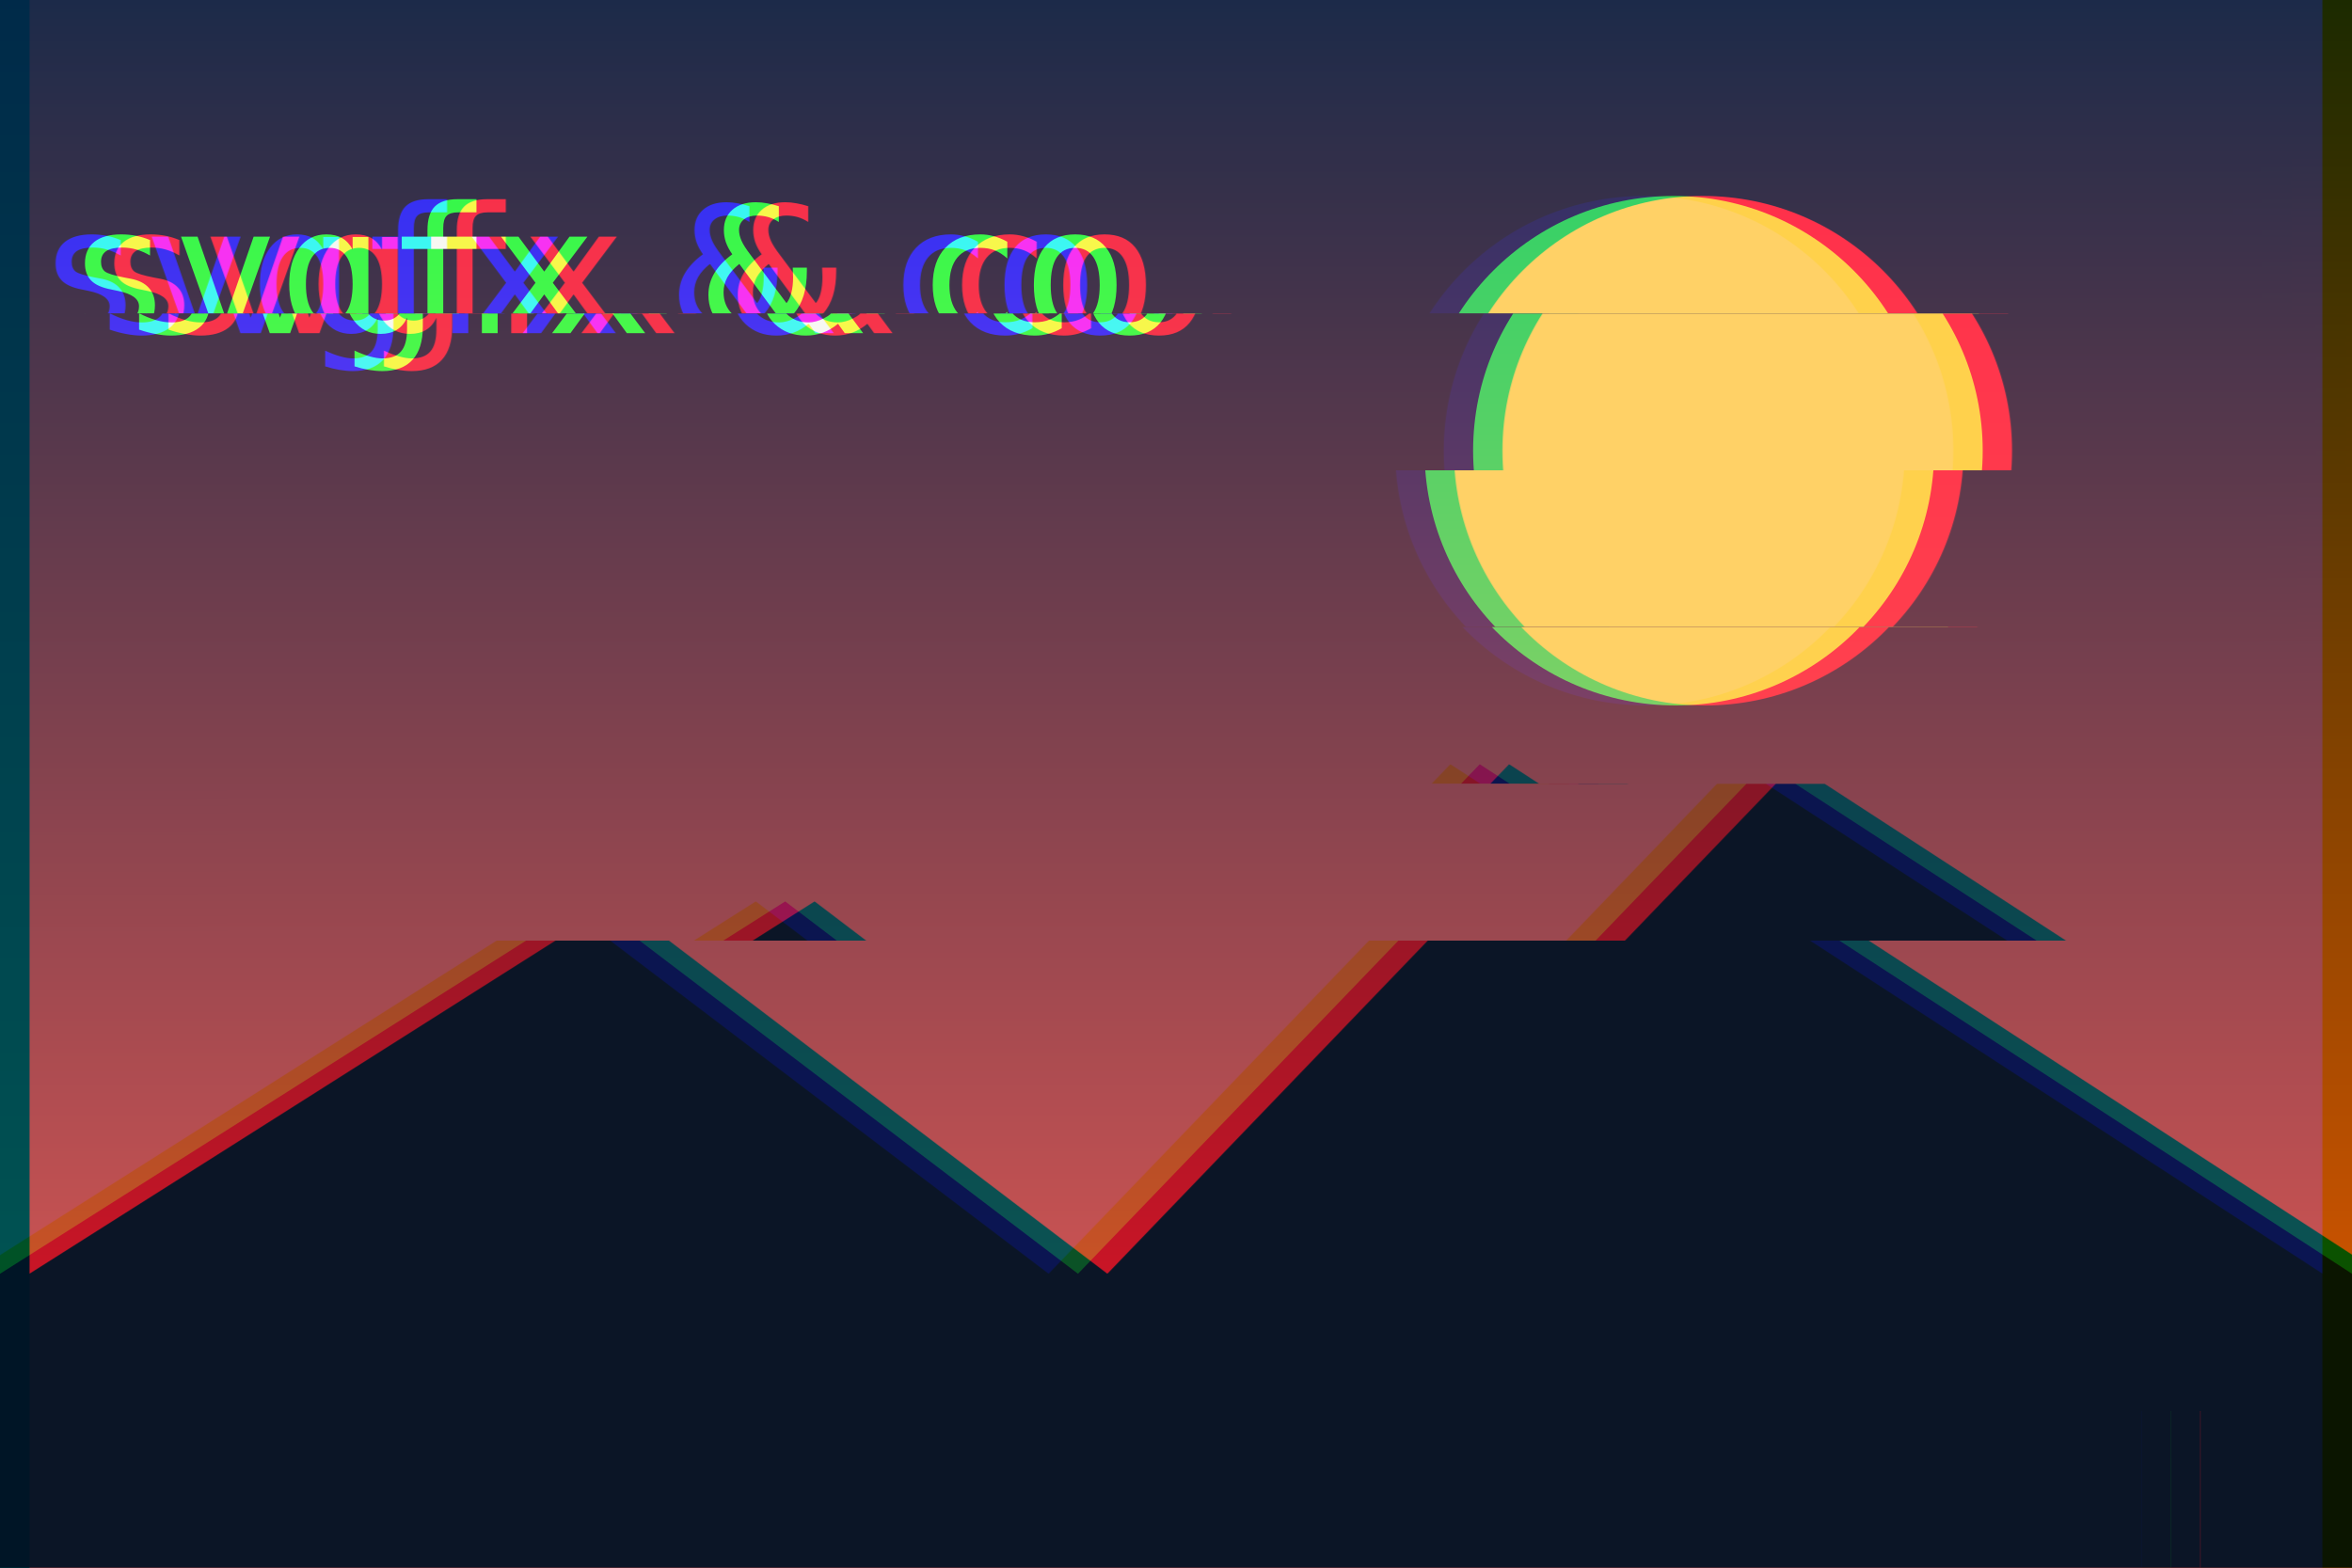
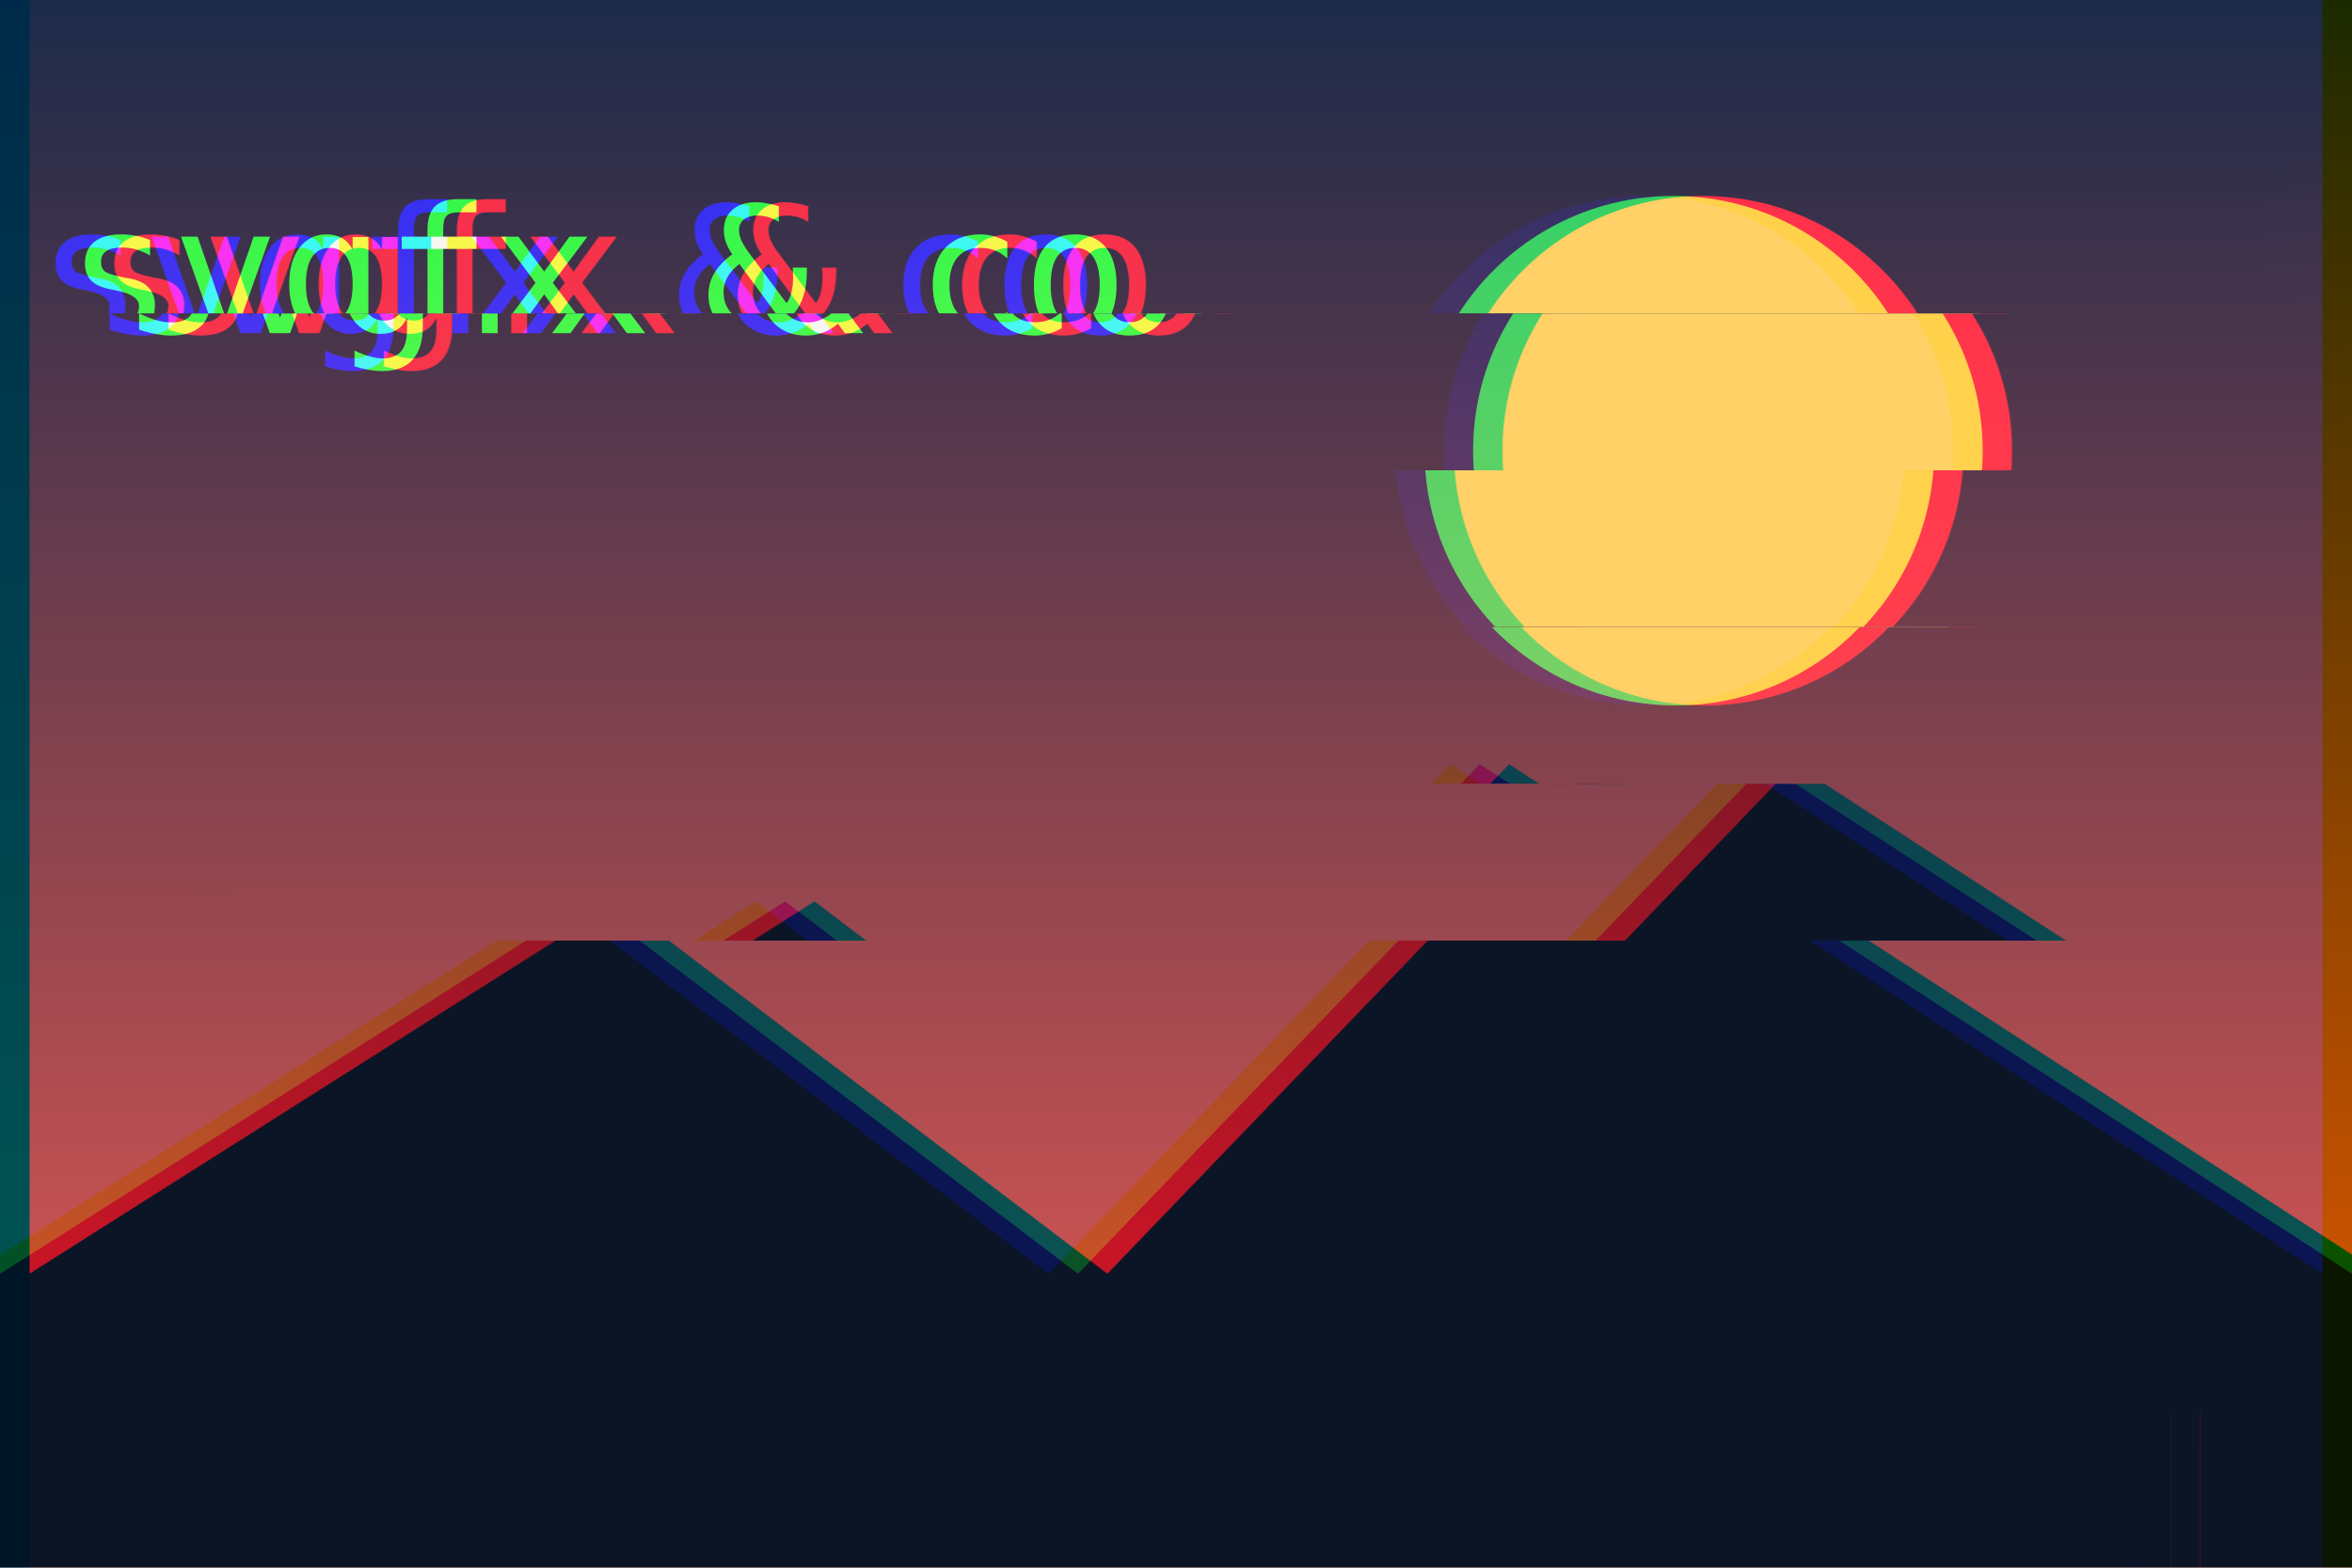
<svg xmlns="http://www.w3.org/2000/svg" viewBox="0 0 240 160" width="240" height="160">
  <defs>
    <linearGradient id="sky" x1="0" y1="0" x2="0" y2="1">
      <stop offset="0" stop-color="#1b2a49" />
      <stop offset="1" stop-color="#f25c54" />
    </linearGradient>
  </defs>
  <defs>
    <clipPath id="svgfx-1ejsc7-glitch-clip1-0" clipPathUnits="userSpaceOnUse">
      <rect x="0" y="16" width="240" height="16" />
    </clipPath>
    <clipPath id="svgfx-1ejsc7-glitch-clip2-0" clipPathUnits="userSpaceOnUse">
      <rect x="0" y="32" width="240" height="16" />
    </clipPath>
    <clipPath id="svgfx-1ejsc7-glitch-clip3-0" clipPathUnits="userSpaceOnUse">
      <rect x="0" y="48" width="240" height="16" />
    </clipPath>
    <clipPath id="svgfx-1ejsc7-glitch-clip4-0" clipPathUnits="userSpaceOnUse">
      <rect x="0" y="64" width="240" height="16" />
    </clipPath>
    <clipPath id="svgfx-1ejsc7-glitch-clip5-0" clipPathUnits="userSpaceOnUse">
      <rect x="0" y="80" width="240" height="16" />
    </clipPath>
    <clipPath id="svgfx-1ejsc7-glitch-clip9-0" clipPathUnits="userSpaceOnUse">
      <rect x="0" y="144" width="240" height="16" />
    </clipPath>
    <filter id="svgfx-1ejsc7-filter-1" color-interpolation-filters="sRGB" x="-20%" y="-20%" width="140%" height="140%">
      <feOffset in="SourceGraphic" dx="3" dy="0" result="svgfx-1ejsc7-chroma-shift-red-1" />
      <feColorMatrix type="matrix" values="1 0 0 0 0  0 0 0 0 0  0 0 0 0 0  0 0 0 1 0" in="svgfx-1ejsc7-chroma-shift-red-1" result="svgfx-1ejsc7-chroma-red-1" />
      <feOffset in="SourceGraphic" dx="-3" dy="0" result="svgfx-1ejsc7-chroma-shift-blue-1" />
      <feColorMatrix type="matrix" values="0 0 0 0 0  0 0 0 0 0  0 0 1 0 0  0 0 0 1 0" in="svgfx-1ejsc7-chroma-shift-blue-1" result="svgfx-1ejsc7-chroma-blue-1" />
      <feColorMatrix type="matrix" values="0 0 0 0 0  0 1 0 0 0  0 0 0 0 0  0 0 0 1 0" in="SourceGraphic" result="svgfx-1ejsc7-chroma-green-1" />
      <feBlend in="svgfx-1ejsc7-chroma-red-1" in2="svgfx-1ejsc7-chroma-green-1" mode="screen" result="svgfx-1ejsc7-chroma-combined-1" />
      <feBlend in="svgfx-1ejsc7-chroma-combined-1" in2="svgfx-1ejsc7-chroma-blue-1" mode="screen" result="svgfx-out-1" />
    </filter>
+     <clipPath id="svgfx-1ejsc7-clip" clipPathUnits="userSpaceOnUse">
+       <rect width="240" height="160" />
+     </clipPath>
  </defs>
-   <g filter="url(#svgfx-1ejsc7-filter-1)">
+   <g filter="url(#svgfx-1ejsc7-filter-1)" clip-path="url(#svgfx-1ejsc7-clip)">
    <g id="svgfx-1ejsc7-glitch-source-0">
      <rect width="240" height="160" fill="url(#sky)" />
      <circle cx="180" cy="46" r="26" fill="#ffd166" />
      <path d="M0 130 L60 92 L110 130 L160 78 L240 130 L240 160 L0 160 Z" fill="#0b1526" />
      <text x="16" y="34" font-family="monospace" font-size="18" fill="#f7f7f2">svgfx &amp; co</text>
    </g>
    <g clip-path="url(#svgfx-1ejsc7-glitch-clip1-0)" transform="translate(-9.2369 0)">
      <use href="#svgfx-1ejsc7-glitch-source-0" />
    </g>
    <g clip-path="url(#svgfx-1ejsc7-glitch-clip2-0)" transform="translate(-3.6833 0)">
      <use href="#svgfx-1ejsc7-glitch-source-0" />
    </g>
    <g clip-path="url(#svgfx-1ejsc7-glitch-clip3-0)" transform="translate(-8.64 0)">
      <use href="#svgfx-1ejsc7-glitch-source-0" />
    </g>
    <g clip-path="url(#svgfx-1ejsc7-glitch-clip4-0)" transform="translate(-9.0052 0)">
      <use href="#svgfx-1ejsc7-glitch-source-0" />
    </g>
    <g clip-path="url(#svgfx-1ejsc7-glitch-clip5-0)" transform="translate(20.1236 0)">
      <use href="#svgfx-1ejsc7-glitch-source-0" />
    </g>
    <g clip-path="url(#svgfx-1ejsc7-glitch-clip9-0)" transform="translate(-18.4937 0)">
      <use href="#svgfx-1ejsc7-glitch-source-0" />
    </g>
  </g>
</svg>
